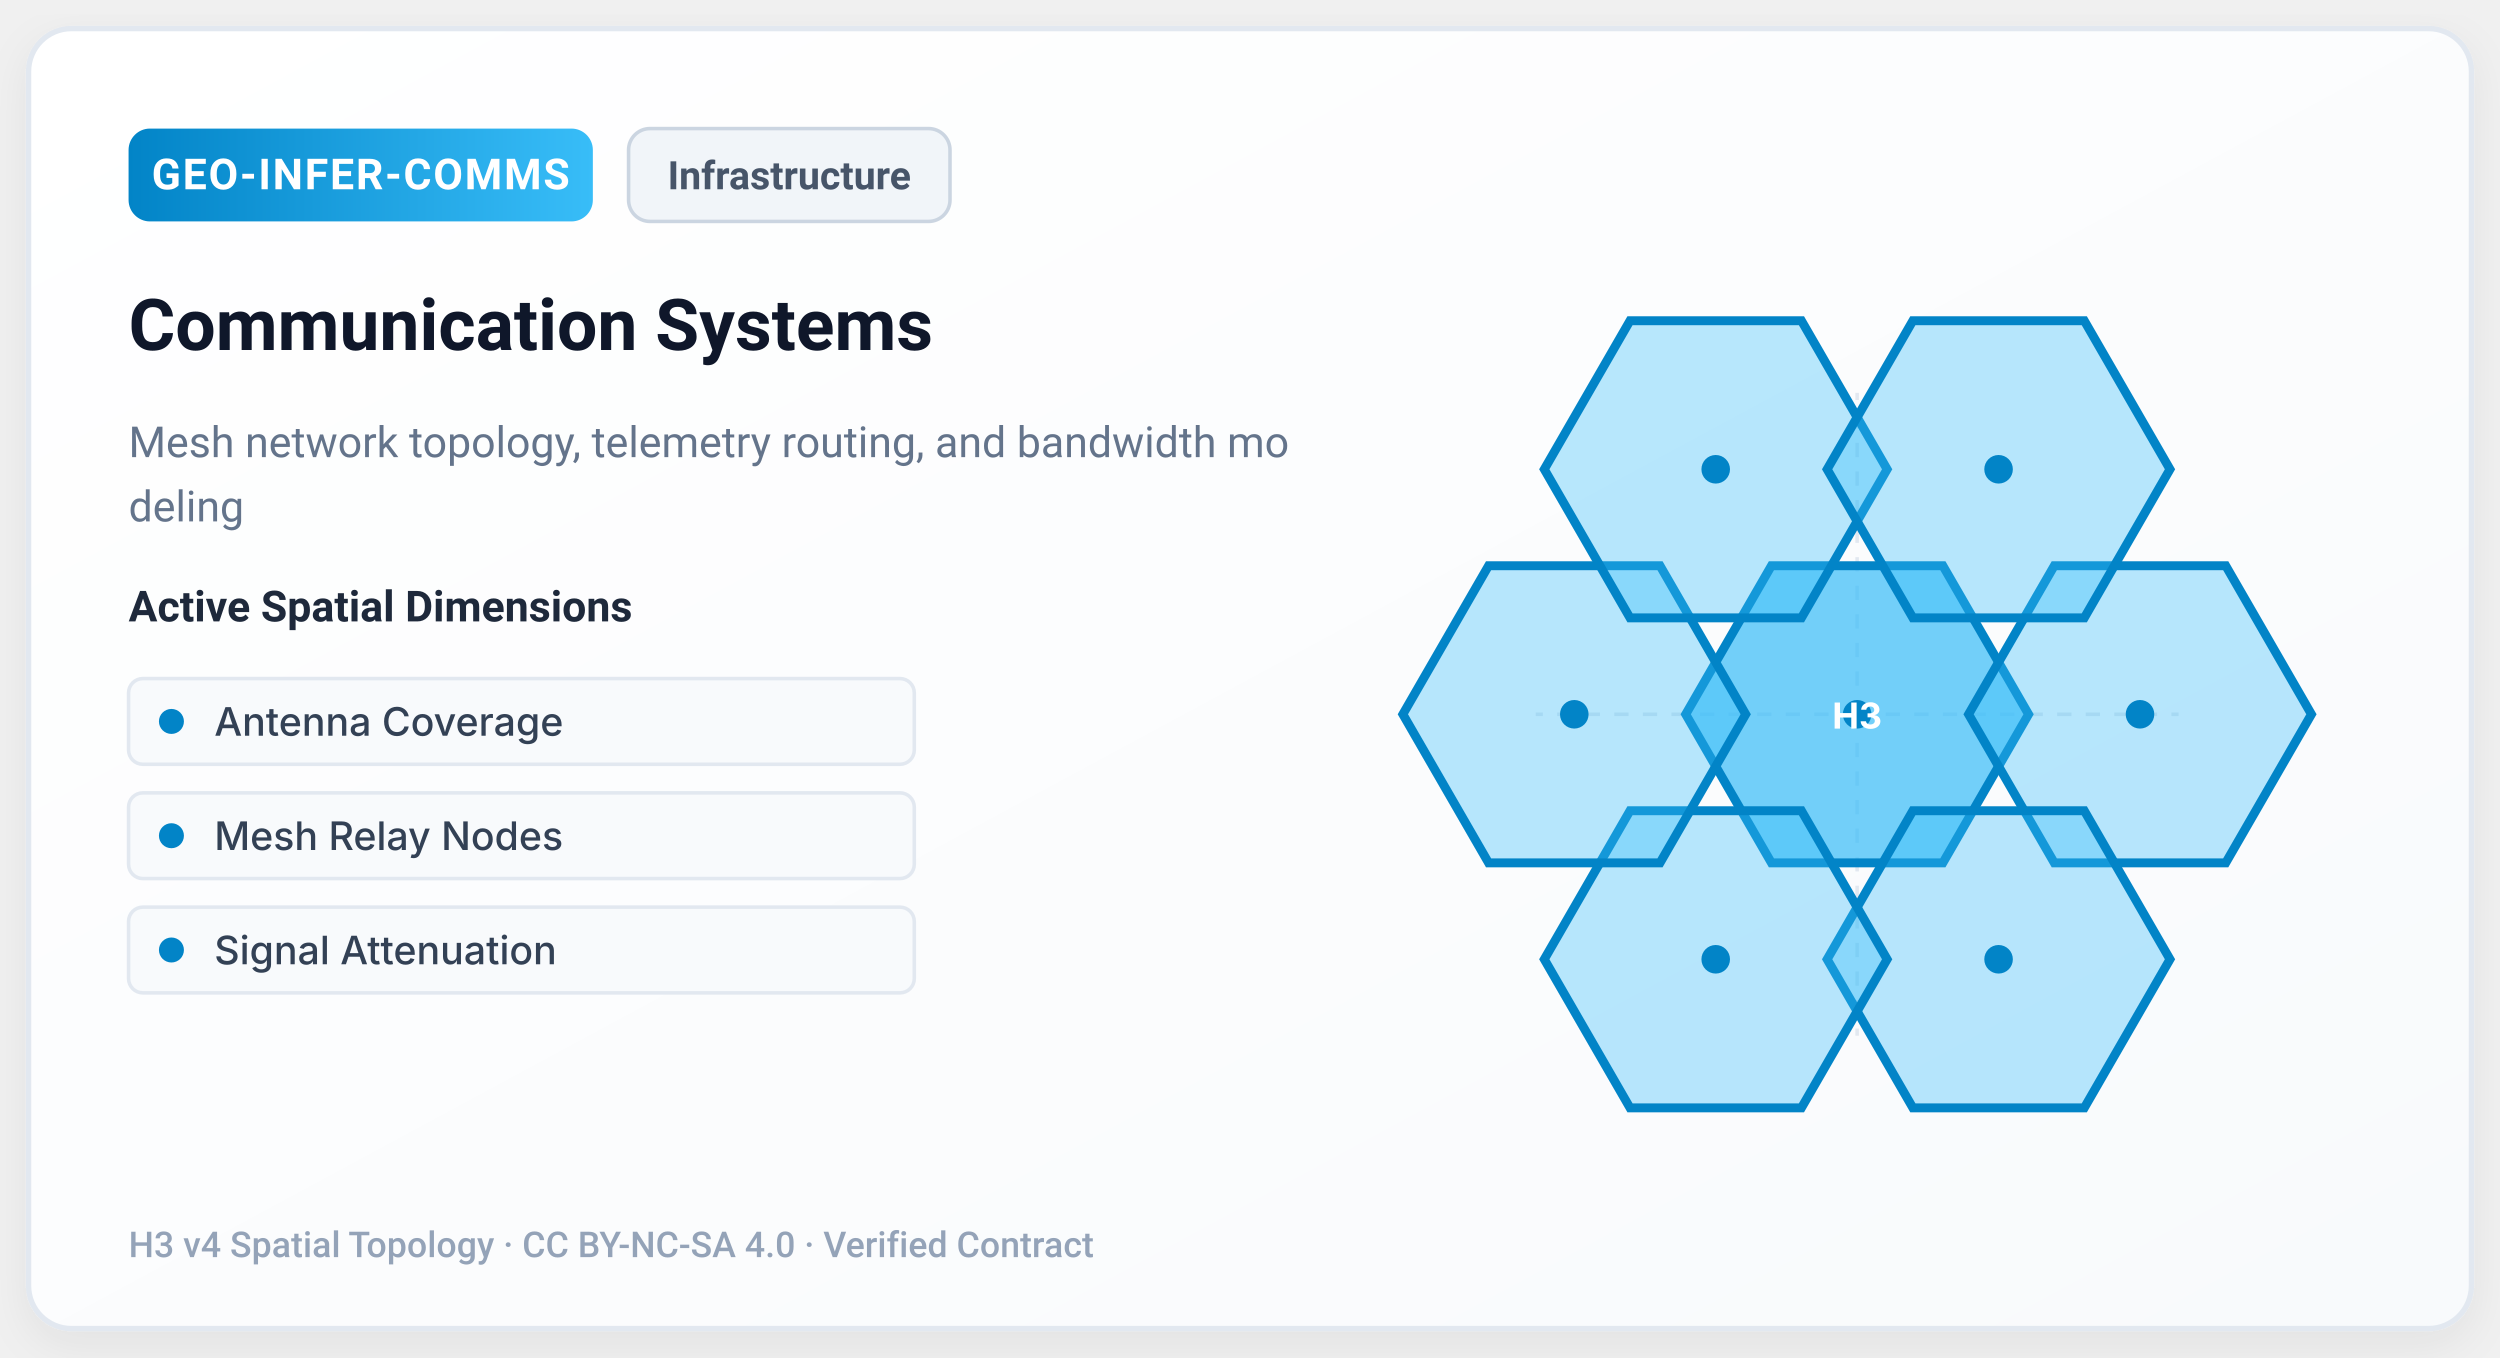
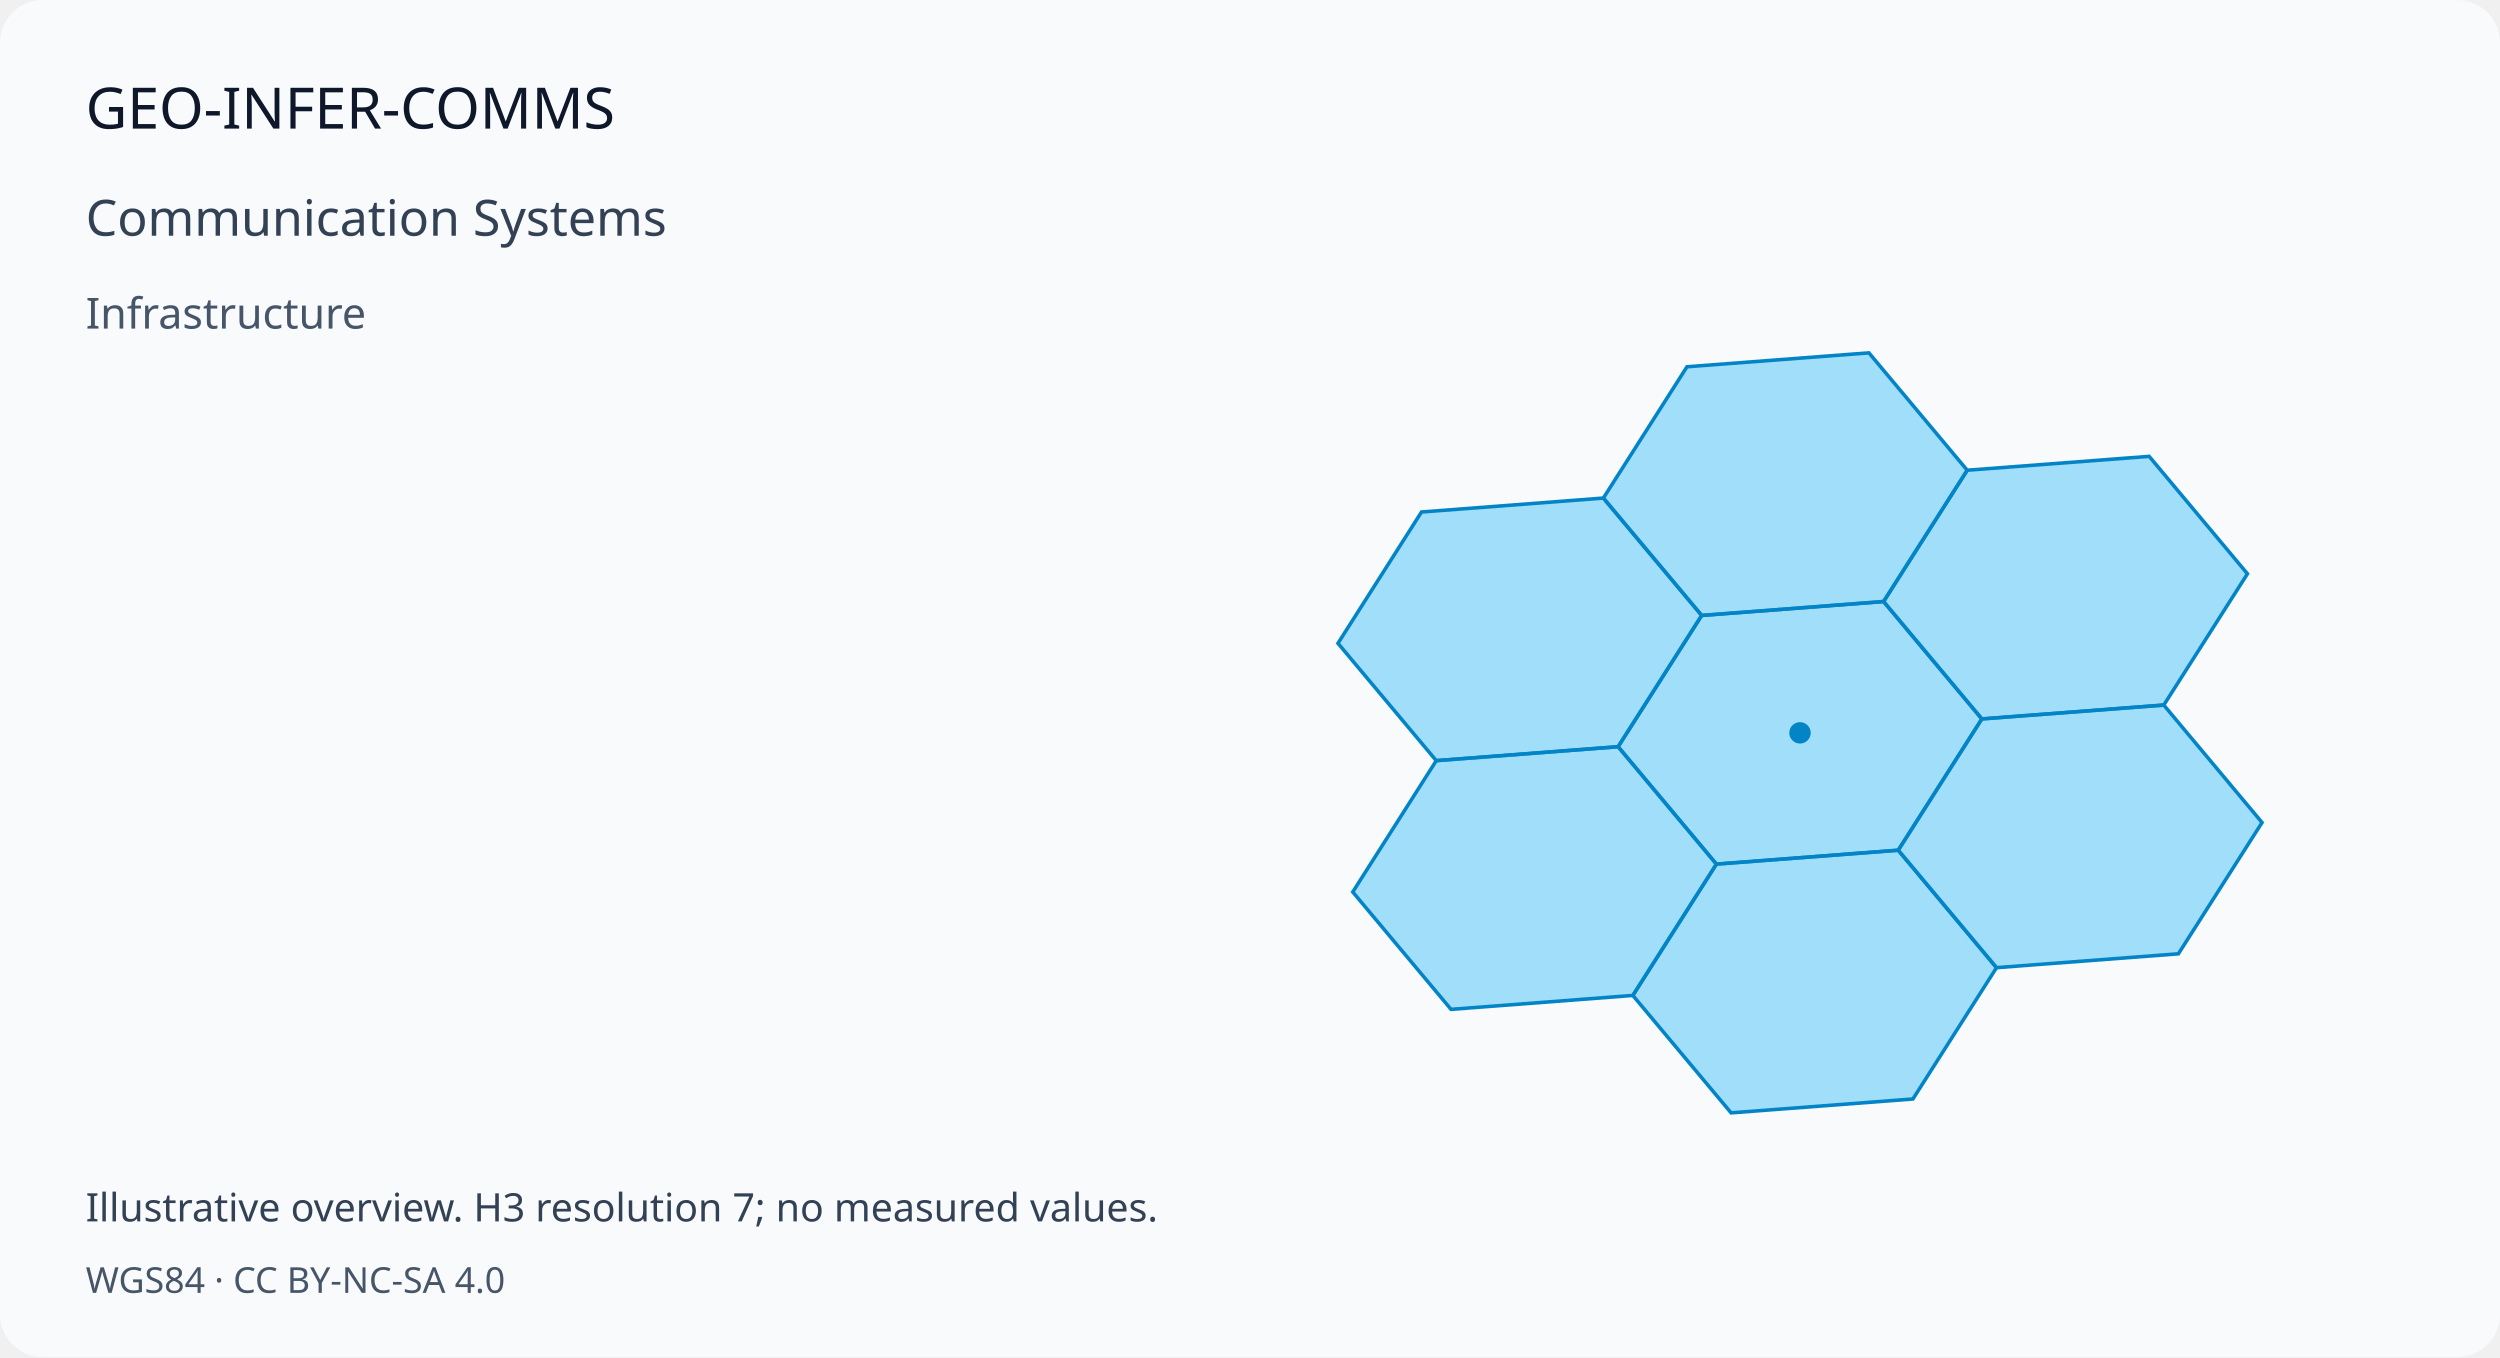
- <svg xmlns="http://www.w3.org/2000/svg" viewBox="0 0 700 380" width="700" height="380">
-   <defs>
-     <linearGradient id="bg-grad-COMMS" x1="0%" y1="0%" x2="100%" y2="100%">
-       <stop offset="0%" stop-color="#ffffff" />
-       <stop offset="100%" stop-color="#f8fafc" />
-     </linearGradient>
-     <linearGradient id="badge-grad-COMMS" x1="0%" y1="0%" x2="100%" y2="0%">
-       <stop offset="0%" stop-color="#0284c7" />
-       <stop offset="100%" stop-color="#38bdf8" />
-     </linearGradient>
-     <filter id="shadow-COMMS" x="-5%" y="-5%" width="110%" height="110%">
-       <feDropShadow dx="0" dy="4" stdDeviation="6" flood-opacity="0.06" />
-     </filter>
-   </defs>
-   <rect x="8" y="8" width="684" height="364" rx="12" fill="url(#bg-grad-COMMS)" stroke="#e2e8f0" stroke-width="1.5" filter="url(#shadow-COMMS)" />
-   <g transform="translate(0, 0)">
-     <rect x="36" y="36" width="130" height="26" rx="6" fill="url(#badge-grad-COMMS)" />
-     <text x="101" y="53" text-anchor="middle" fill="#ffffff" font-family="-apple-system, BlinkMacSystemFont, Segoe UI, Roboto, sans-serif" font-size="12" font-weight="700" letter-spacing="0.5">GEO-INFER-COMMS</text>
-     <rect x="176" y="36" width="90" height="26" rx="6" fill="#f1f5f9" stroke="#cbd5e1" stroke-width="1" />
-     <text x="221" y="53" text-anchor="middle" fill="#475569" font-family="-apple-system, BlinkMacSystemFont, Segoe UI, Roboto, sans-serif" font-size="11" font-weight="600">Infrastructure</text>
-     <text x="36" y="98" fill="#0f172a" font-family="-apple-system, BlinkMacSystemFont, Segoe UI, Roboto, sans-serif" font-size="20" font-weight="700">Communication Systems</text>
-     <text x="36" y="128" fill="#64748b" font-family="-apple-system, BlinkMacSystemFont, Segoe UI, Roboto, sans-serif" font-size="12" font-weight="400">
-       <tspan x="36" dy="0">Mesh network topology, telemetry routing, and bandwidth mo</tspan>
-       <tspan x="36" dy="18">deling</tspan>
-     </text>
-     <text x="36" y="174" fill="#1e293b" font-family="-apple-system, BlinkMacSystemFont, Segoe UI, Roboto, sans-serif" font-size="12" font-weight="600">Active Spatial Dimensions</text>
-     <rect x="36" y="190" width="220" height="24" rx="4" fill="#f8fafc" stroke="#e2e8f0" stroke-width="1" />
-     <circle cx="48" cy="202" r="3.5" fill="#0284c7" />
-     <text x="60" y="206" fill="#334155" font-family="-apple-system, sans-serif" font-size="11" font-weight="500">Antenna Coverage</text>
-     <rect x="36" y="222" width="220" height="24" rx="4" fill="#f8fafc" stroke="#e2e8f0" stroke-width="1" />
-     <circle cx="48" cy="234" r="3.5" fill="#0284c7" />
-     <text x="60" y="238" fill="#334155" font-family="-apple-system, sans-serif" font-size="11" font-weight="500">Mesh Relay Nodes</text>
-     <rect x="36" y="254" width="220" height="24" rx="4" fill="#f8fafc" stroke="#e2e8f0" stroke-width="1" />
-     <circle cx="48" cy="266" r="3.5" fill="#0284c7" />
-     <text x="60" y="270" fill="#334155" font-family="-apple-system, sans-serif" font-size="11" font-weight="500">Signal Attenuation</text>
-     <text x="36" y="352" fill="#94a3b8" font-family="-apple-system, BlinkMacSystemFont, Segoe UI, Roboto, sans-serif" font-size="10" font-weight="500">H3 v4 Spatial Topology · CC BY-NC-SA 4.0 · Verified Contract</text>
-   </g>
-   <g>
-     <line x1="520" y1="200" x2="430" y2="200" stroke="#e2e8f0" stroke-width="1" stroke-dasharray="4,4" />
-     <line x1="520" y1="200" x2="610" y2="200" stroke="#e2e8f0" stroke-width="1" stroke-dasharray="4,4" />
-     <line x1="520" y1="200" x2="520" y2="110" stroke="#e2e8f0" stroke-width="1" stroke-dasharray="4,4" />
-     <line x1="520" y1="200" x2="520" y2="290" stroke="#e2e8f0" stroke-width="1" stroke-dasharray="4,4" />
-     <polygon points="568.0,200.0 544.0,241.6 496.0,241.6 472.0,200.0 496.0,158.4 544.0,158.4" fill="#38bdf8" fill-opacity="0.7" stroke="#0284c7" stroke-width="2.5" />
-     <circle cx="520.0" cy="200.0" r="4" fill="#0284c7" />
-     <text x="520.0" y="204.0" text-anchor="middle" fill="#ffffff" font-family="-apple-system, sans-serif" font-size="10" font-weight="700">H3</text>
-     <polygon points="647.2,200.0 623.2,241.6 575.2,241.6 551.2,200.0 575.2,158.4 623.2,158.4" fill="#38bdf8" fill-opacity="0.35" stroke="#0284c7" stroke-width="2.5" />
-     <circle cx="599.2" cy="200.0" r="4" fill="#0284c7" />
-     <polygon points="607.6,268.6 583.6,310.2 535.6,310.2 511.6,268.6 535.6,227.0 583.6,227.0" fill="#38bdf8" fill-opacity="0.35" stroke="#0284c7" stroke-width="2.5" />
-     <circle cx="559.6" cy="268.6" r="4" fill="#0284c7" />
-     <polygon points="528.4,268.6 504.4,310.2 456.4,310.2 432.4,268.6 456.4,227.0 504.4,227.0" fill="#38bdf8" fill-opacity="0.35" stroke="#0284c7" stroke-width="2.5" />
-     <circle cx="480.4" cy="268.6" r="4" fill="#0284c7" />
-     <polygon points="488.8,200.0 464.8,241.6 416.8,241.6 392.8,200.0 416.8,158.4 464.8,158.4" fill="#38bdf8" fill-opacity="0.35" stroke="#0284c7" stroke-width="2.5" />
-     <circle cx="440.8" cy="200.0" r="4" fill="#0284c7" />
-     <polygon points="528.4,131.4 504.4,173.0 456.4,173.0 432.4,131.4 456.4,89.8 504.4,89.8" fill="#38bdf8" fill-opacity="0.35" stroke="#0284c7" stroke-width="2.5" />
-     <circle cx="480.4" cy="131.4" r="4" fill="#0284c7" />
-     <polygon points="607.6,131.4 583.6,173.0 535.6,173.0 511.6,131.4 535.6,89.8 583.6,89.8" fill="#38bdf8" fill-opacity="0.35" stroke="#0284c7" stroke-width="2.5" />
-     <circle cx="559.6" cy="131.4" r="4" fill="#0284c7" />
-   </g>
+ <svg xmlns="http://www.w3.org/2000/svg" role="img" aria-labelledby="title-COMMS desc-COMMS" viewBox="0 0 700 380" width="700" height="380">
+   <rect width="100%" height="100%" rx="12" fill="#f8fafc" />
+   <text x="24" y="36" font-family="sans-serif" font-size="16" fill="#0f172a">GEO-INFER-COMMS</text>
+   <text x="24" y="66" font-family="sans-serif" font-size="14" fill="#334155">Communication Systems</text>
+   <text x="24" y="92" font-family="sans-serif" font-size="12" fill="#475569">Infrastructure</text>
+   <polygon data-h3="872830828ffffff" points="531.510,238.063 554.921,201.300 527.402,168.425 476.471,172.318 453.071,209.082 480.590,241.953 531.510,238.063" fill="#38bdf8" fill-opacity="0.45" stroke="#0284c7" />
+   <polygon data-h3="872830829ffffff" points="453.071,209.082 476.471,172.318 448.946,139.456 398.020,143.360 374.630,180.124 402.155,212.983 453.071,209.082" fill="#38bdf8" fill-opacity="0.45" stroke="#0284c7" />
+   <polygon data-h3="87283082affffff" points="605.856,197.419 629.282,160.660 601.763,127.782 550.817,131.666 527.402,168.425 554.921,201.300 605.856,197.419" fill="#38bdf8" fill-opacity="0.45" stroke="#0284c7" />
+   <polygon data-h3="87283082bffffff" points="527.402,168.425 550.817,131.666 523.292,98.800 472.351,102.696 448.946,139.456 476.471,172.318 527.402,168.425" fill="#38bdf8" fill-opacity="0.45" stroke="#0284c7" />
+   <polygon data-h3="87283082cffffff" points="535.617,307.714 559.023,270.946 531.510,238.063 480.590,241.953 457.194,278.721 484.707,311.600 535.617,307.714" fill="#38bdf8" fill-opacity="0.45" stroke="#0284c7" />
+   <polygon data-h3="87283082dffffff" points="457.194,278.721 480.590,241.953 453.071,209.082 402.155,212.983 378.770,249.751 406.289,282.619 457.194,278.721" fill="#38bdf8" fill-opacity="0.45" stroke="#0284c7" />
+   <polygon data-h3="87283082effffff" points="609.948,267.068 633.370,230.305 605.856,197.419 554.921,201.300 531.510,238.063 559.023,270.946 609.948,267.068" fill="#38bdf8" fill-opacity="0.45" stroke="#0284c7" />
+   <circle cx="504.0" cy="205.2" r="3" fill="#0284c7" />
+   <text x="24" y="342" font-family="sans-serif" font-size="11" fill="#334155">Illustrative overview. H3 resolution 7; no measured values.</text>
+   <text x="24" y="362" font-family="sans-serif" font-size="10" fill="#475569">WGS84 · CC BY-NC-SA 4.0</text>
</svg>
